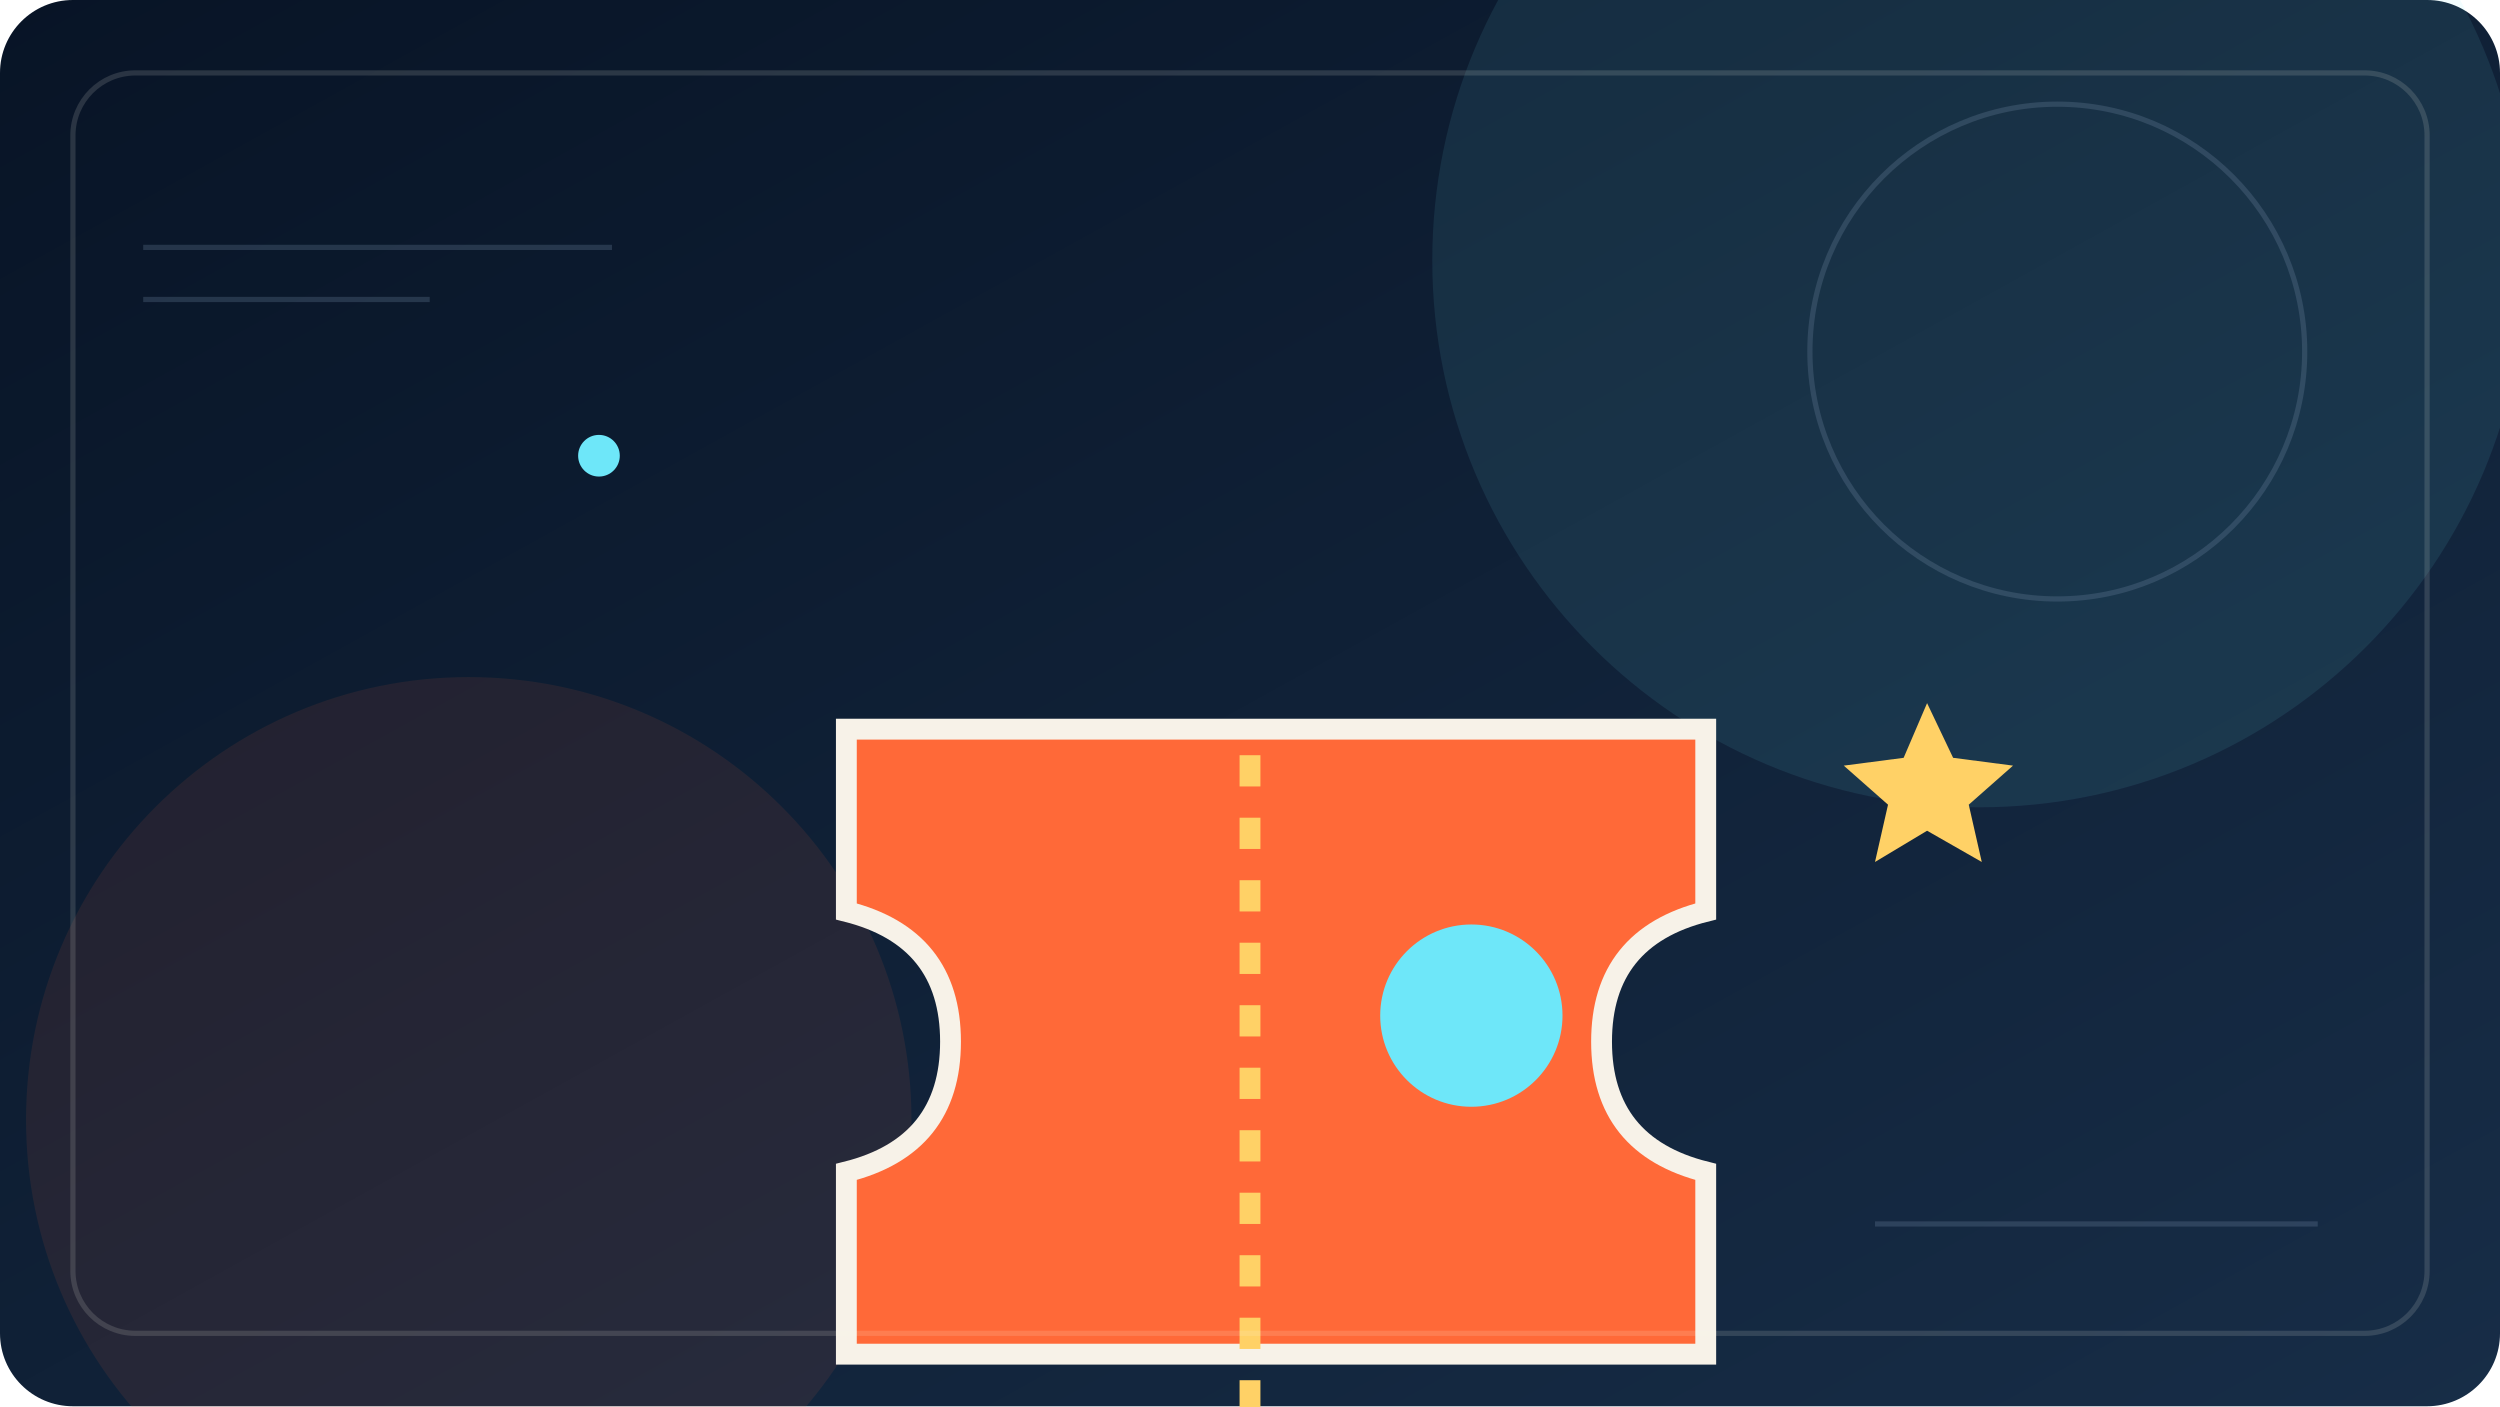
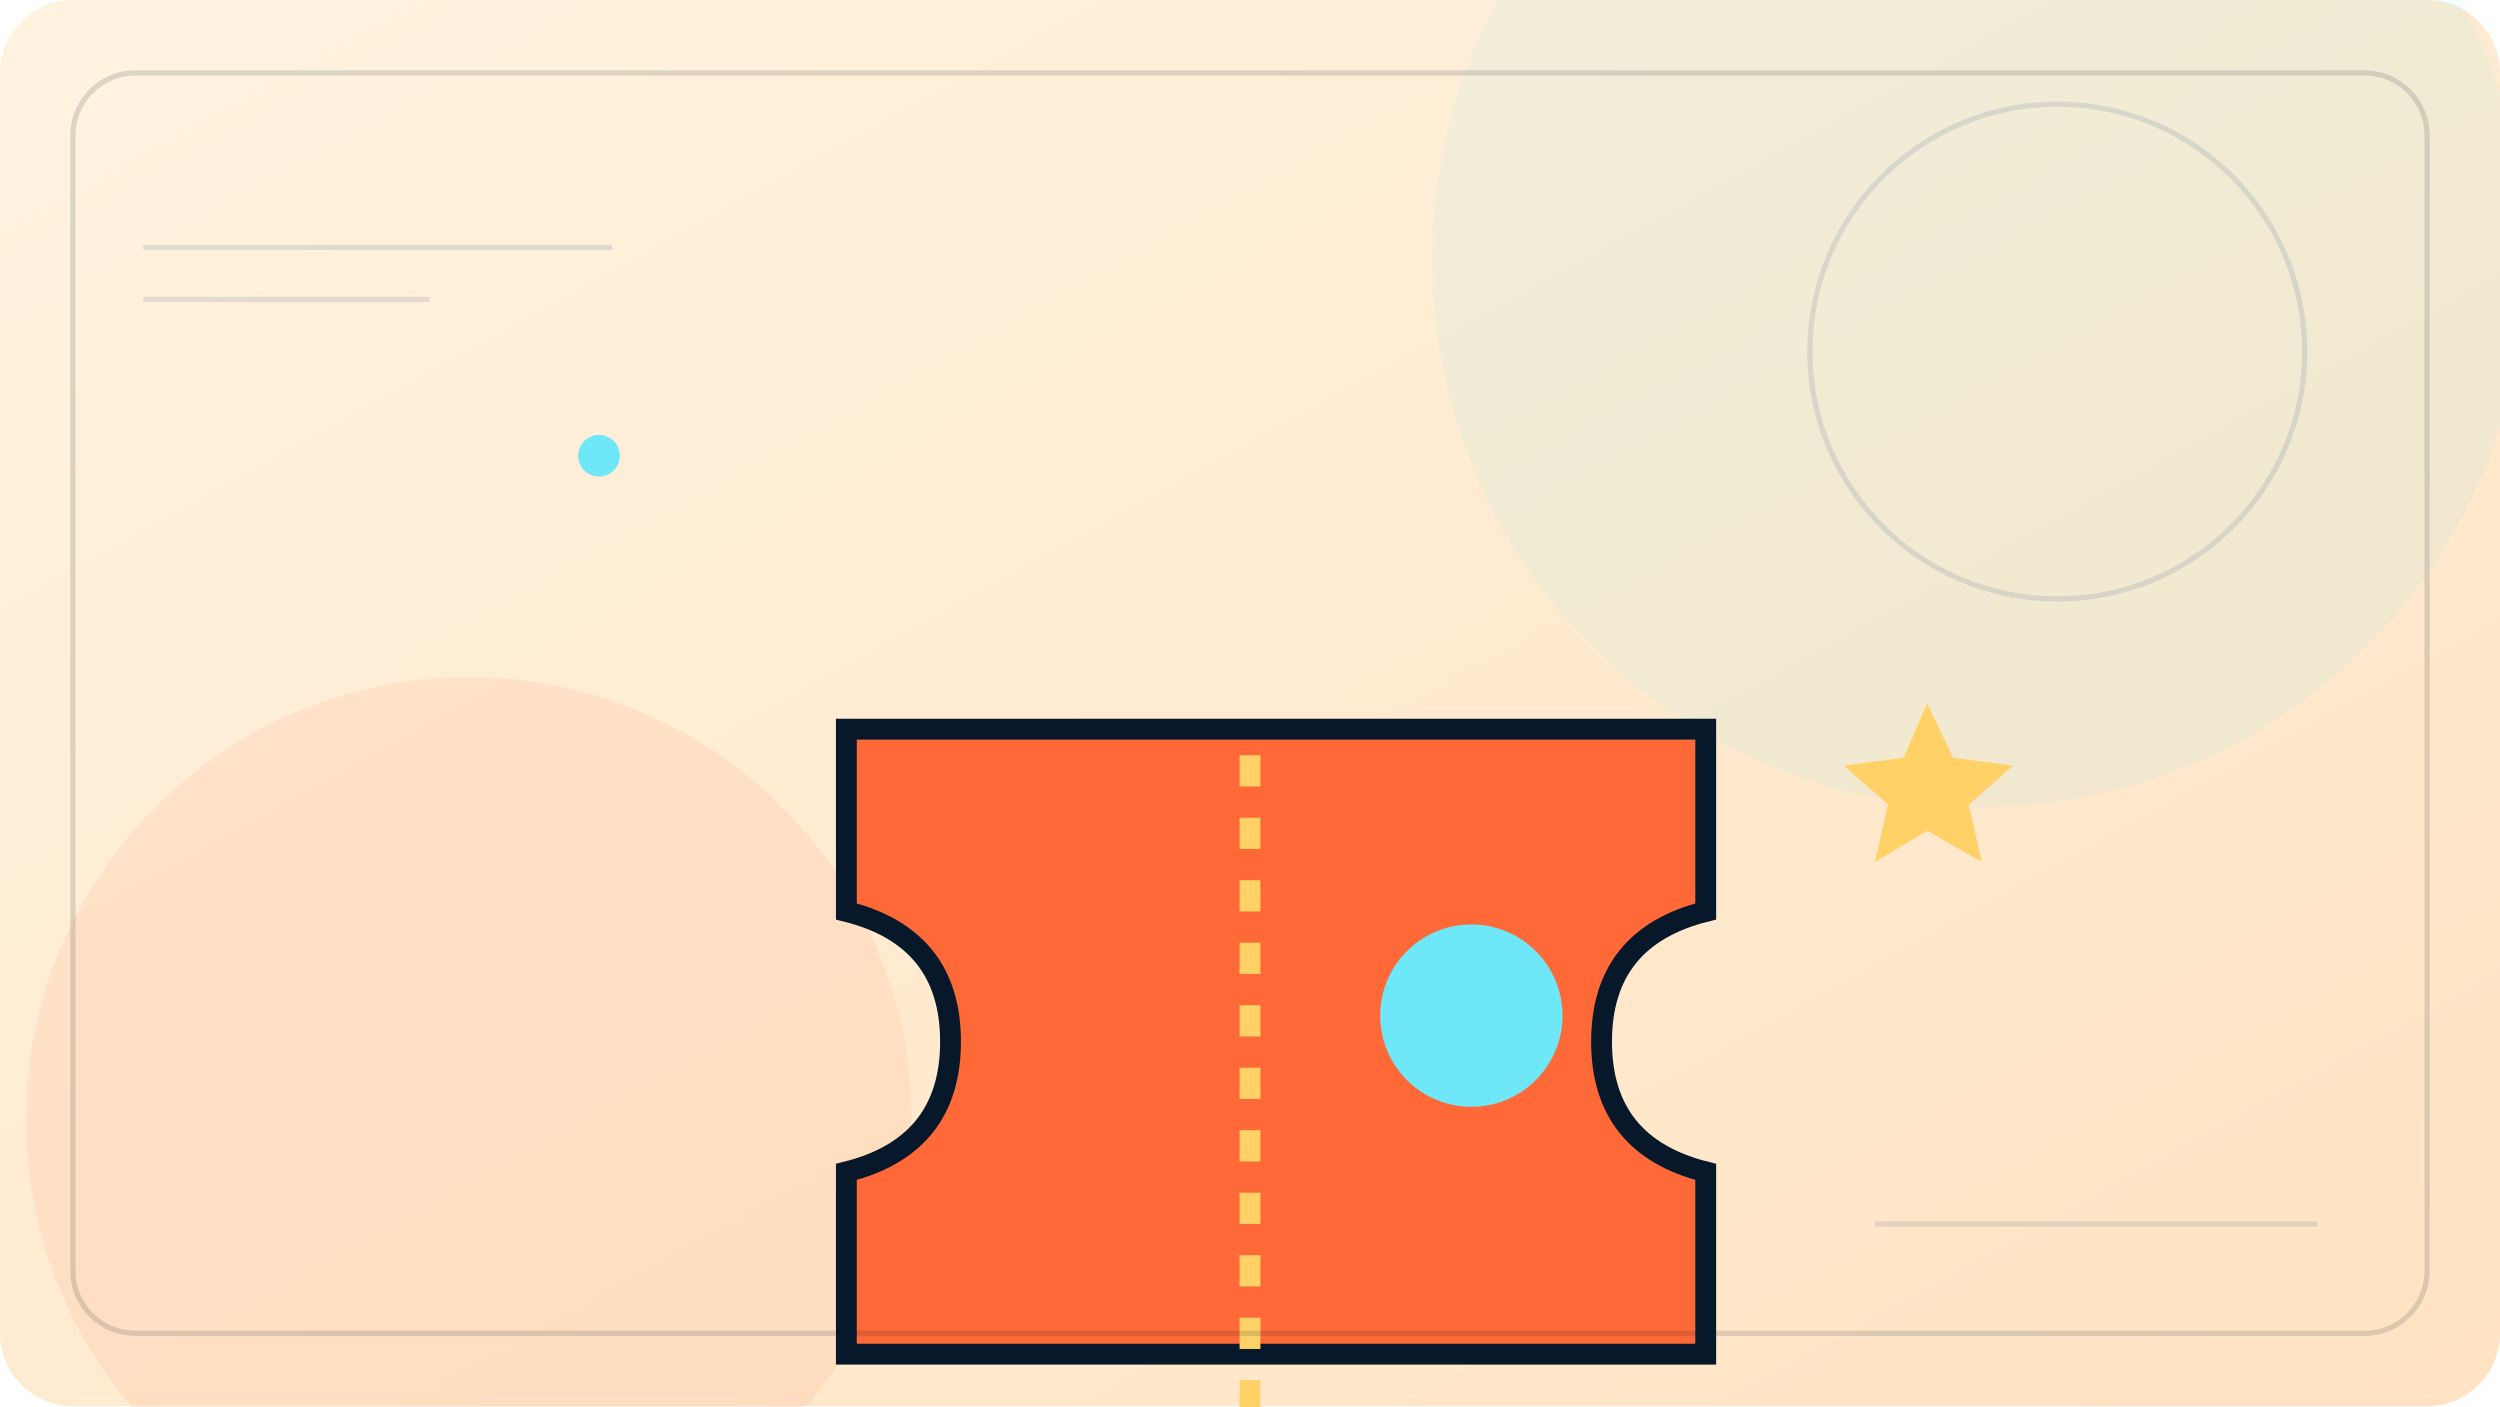
<svg xmlns="http://www.w3.org/2000/svg" width="1200" height="675" viewBox="0 0 960 540">
  <defs>
    <linearGradient id="bg" x2="1" y2="1">
-       <stop stop-color="#081426" />
-       <stop offset="1" stop-color="#172d47" />
+       <stop stop-color="#fff3e0" />
+       <stop offset="1" stop-color="#ffe3c2" />
    </linearGradient>
  </defs>
  <rect width="960" height="540" rx="28" fill="url(#bg)" />
  <circle cx="760" cy="100" r="210" fill="#6ee7f9" opacity=".09" />
  <circle cx="180" cy="430" r="170" fill="#ff6938" opacity=".09" />
-   <g fill="none" stroke="#7891ac" stroke-opacity=".25" stroke-width="2">
+   <g fill="none" stroke="#8a9bac" stroke-opacity=".25" stroke-width="2">
    <circle cx="790" cy="135" r="95" />
    <path d="M55 95h180M55 115h110M720 470h170" />
  </g>
-   <path d="M325 280h330v70q-40 10-40 50t40 50v70H325v-70q40-10 40-50t-40-50z" fill="#ff6938" stroke="#f7f2e8" stroke-width="8" />
+   <path d="M325 280h330v70q-40 10-40 50t40 50v70H325v-70q40-10 40-50t-40-50z" fill="#ff6938" stroke="#07182b" stroke-width="8" />
  <path d="M480 290v260" stroke="#ffd166" stroke-width="8" stroke-dasharray="12 12" />
  <circle cx="565" cy="390" r="35" fill="#6ee7f9" />
  <path d="M740 270l10 21 23 3-17 15 5 22-21-12-20 12 5-22-17-15 23-3z" fill="#ffd166" />
  <circle cx="230" cy="175" r="8" fill="#6ee7f9" />
-   <rect x="28" y="28" width="904" height="484" rx="24" fill="none" stroke="#f7f2e8" stroke-opacity=".14" stroke-width="2" />
+   <rect x="28" y="28" width="904" height="484" rx="24" fill="none" stroke="#07182b" stroke-opacity=".14" stroke-width="2" />
</svg>
